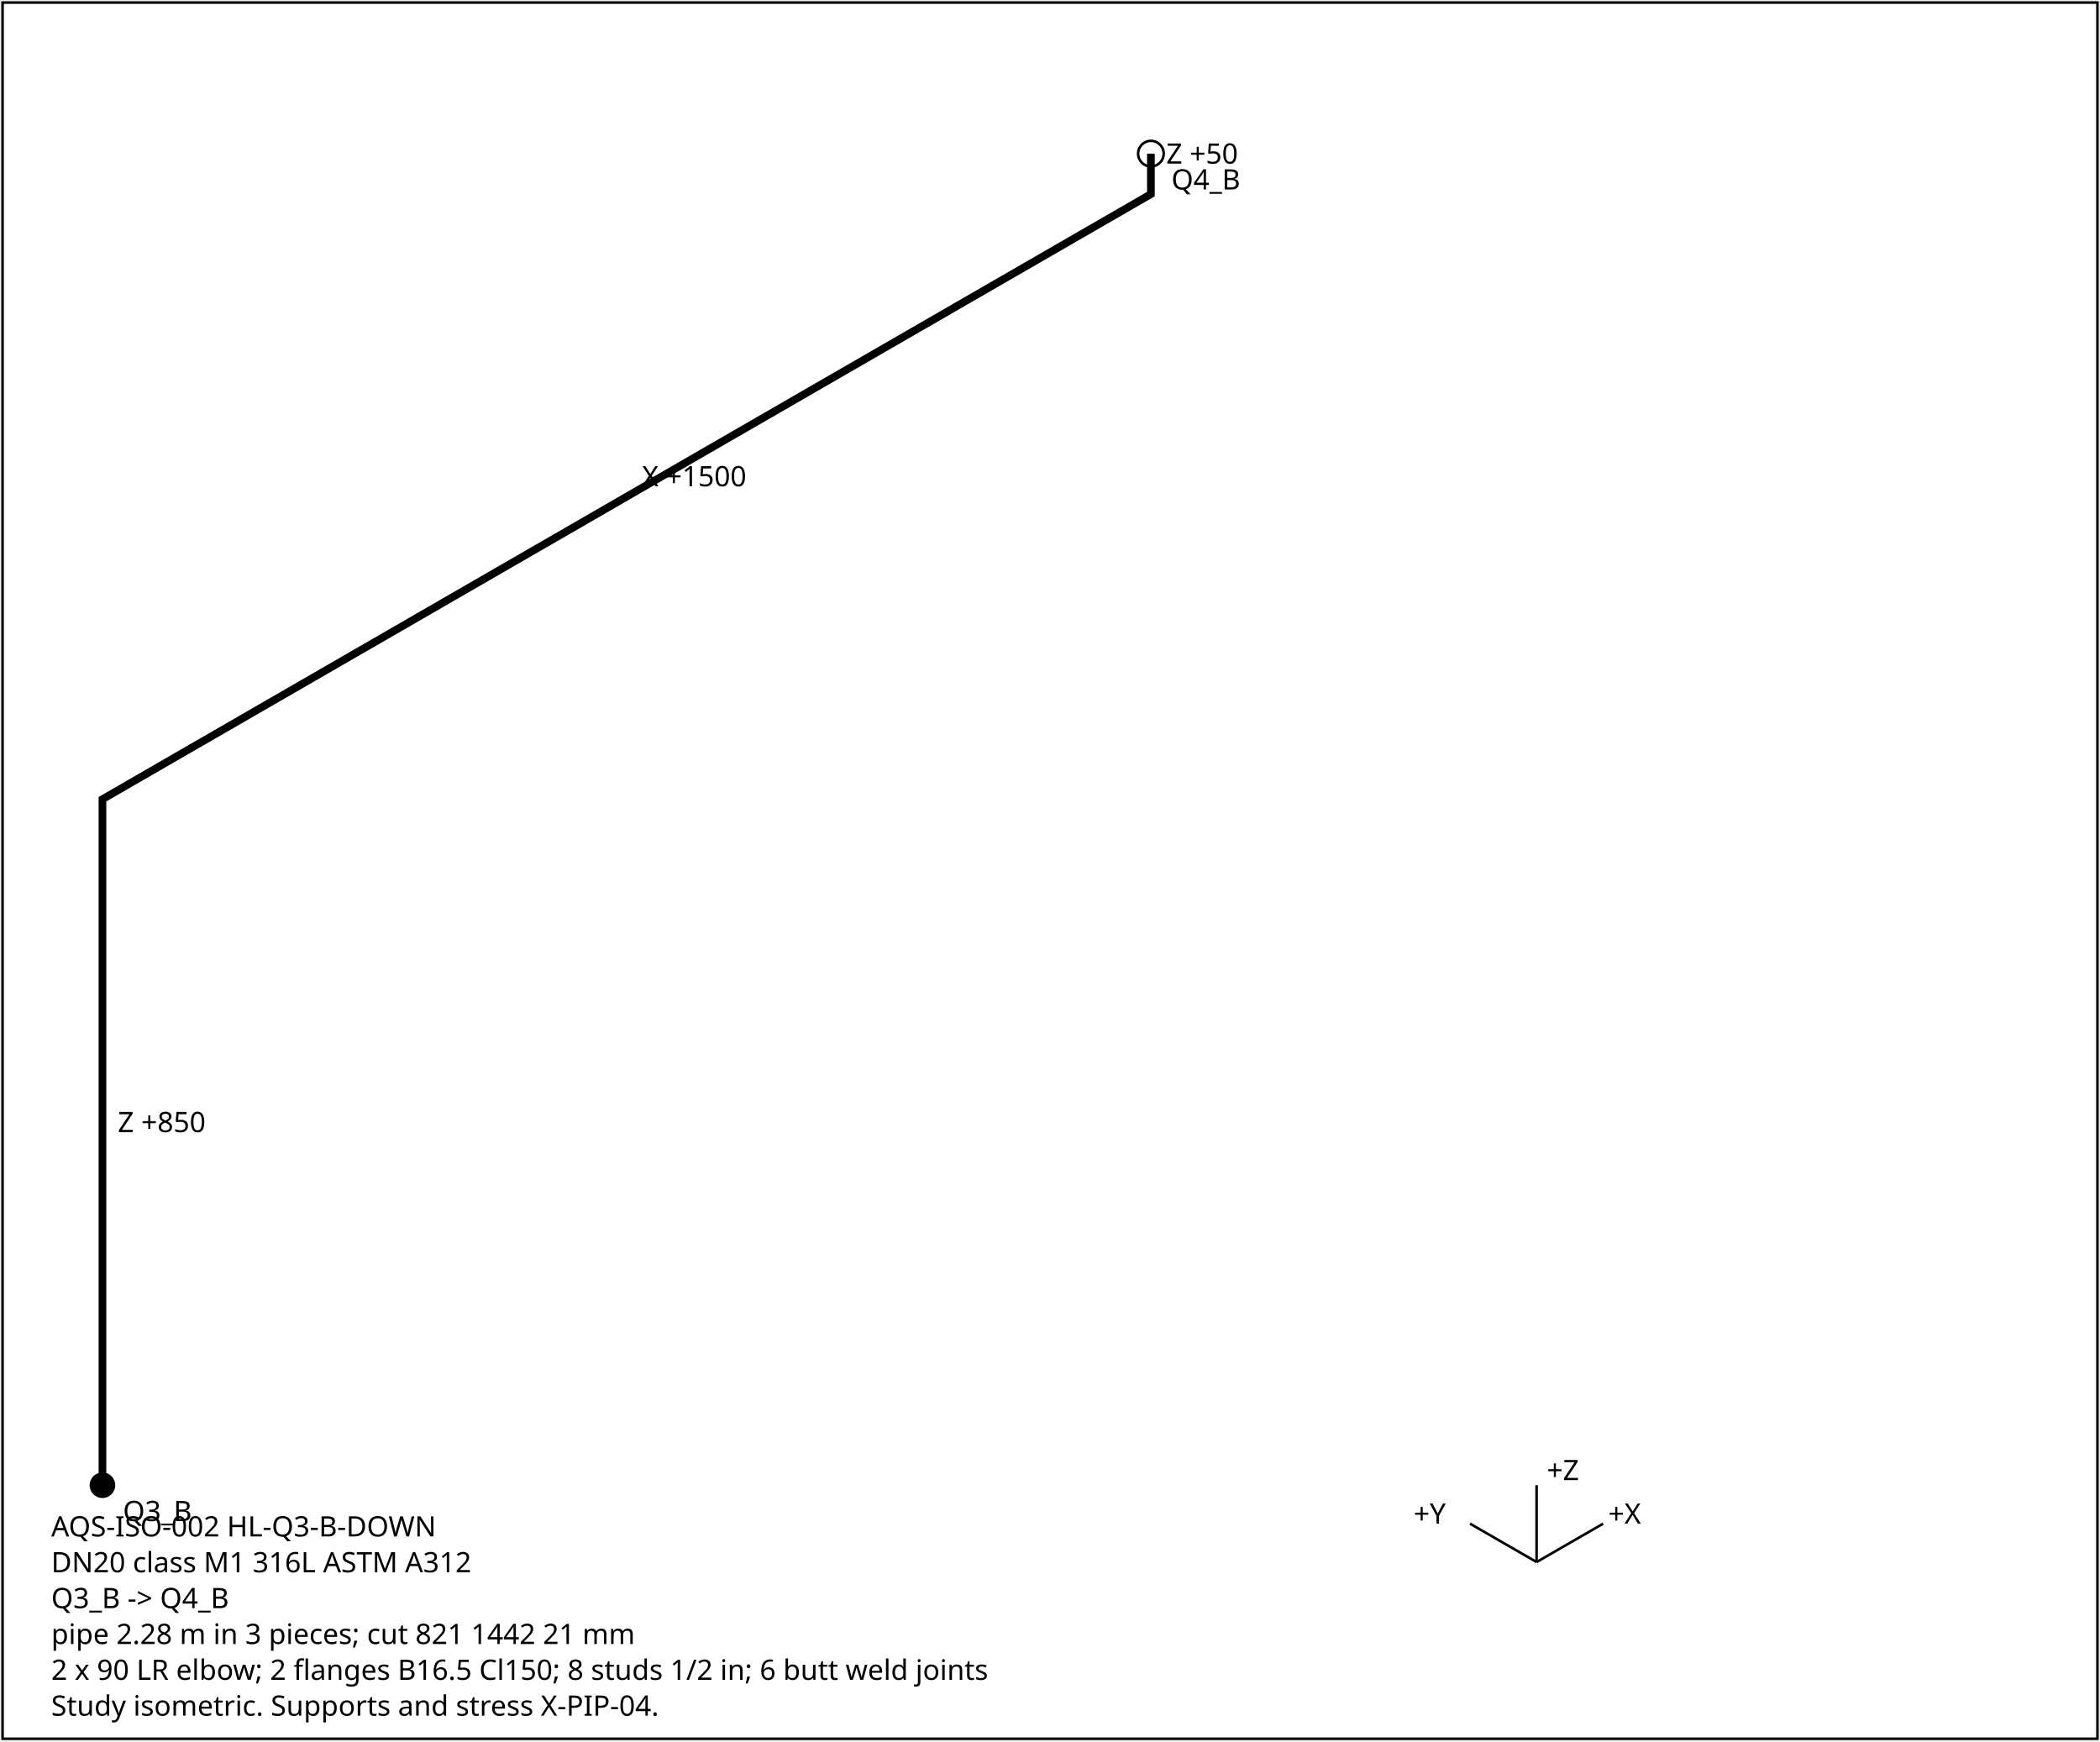
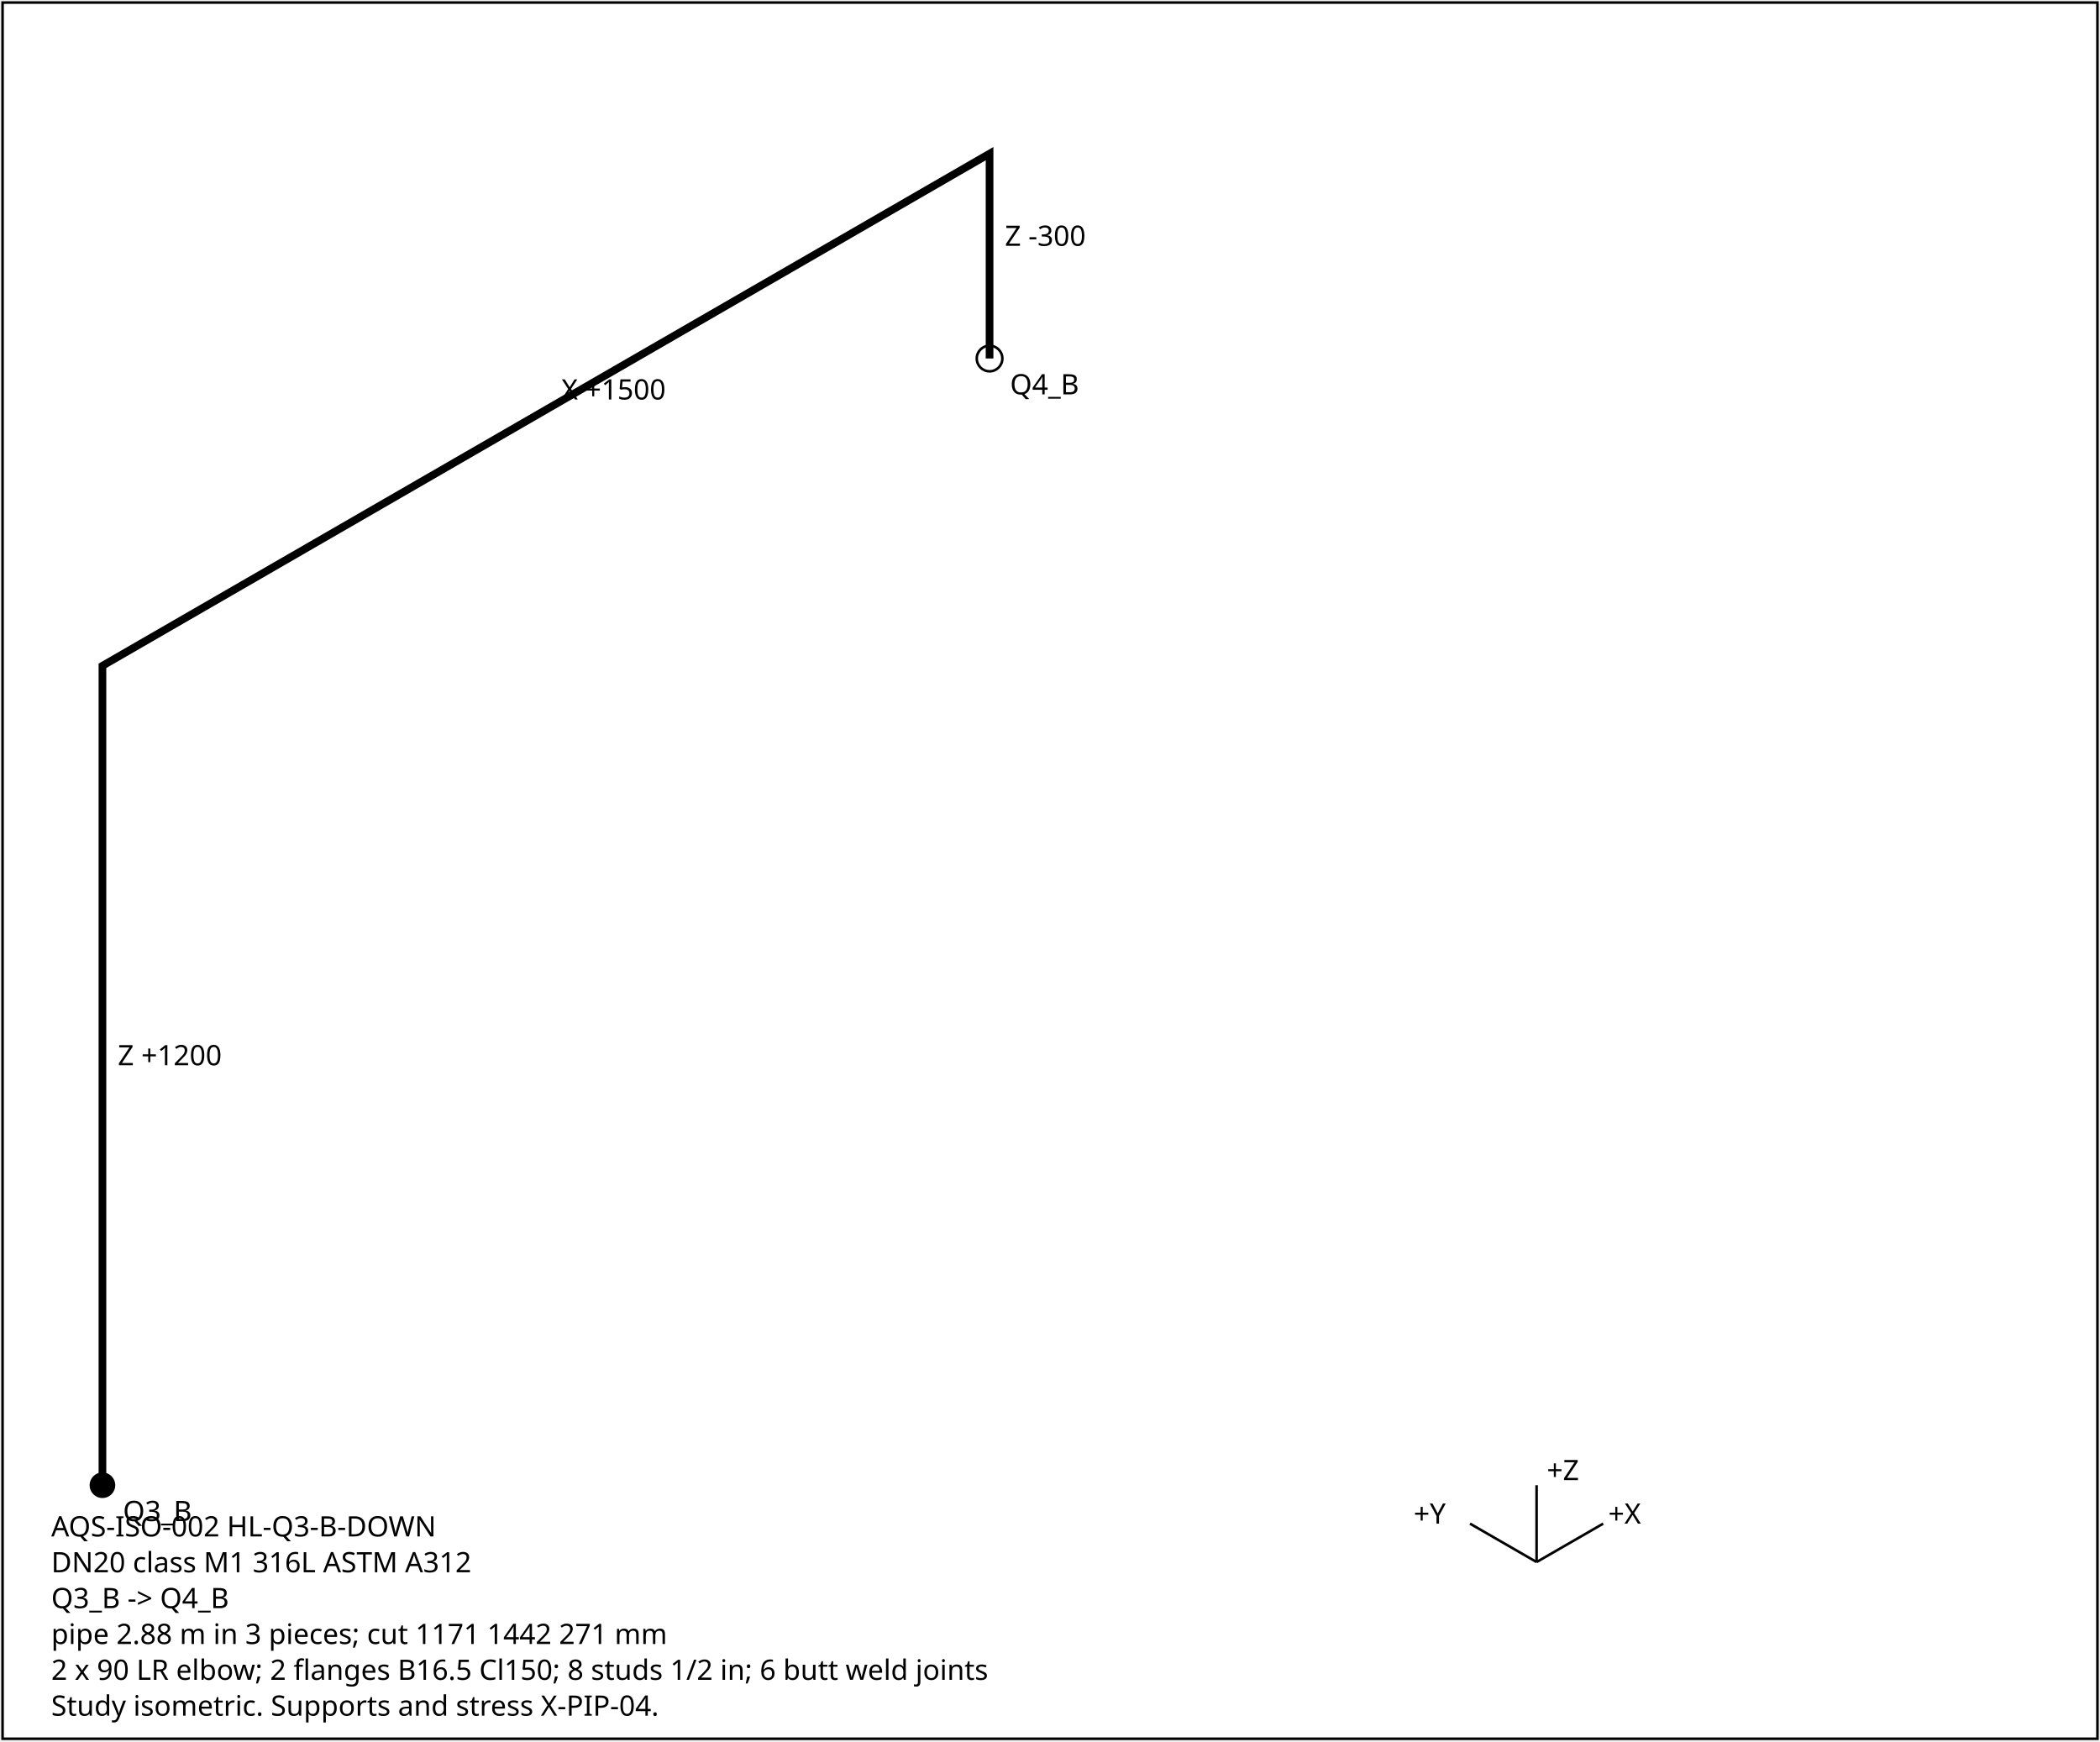
<svg xmlns="http://www.w3.org/2000/svg" width="820" height="680" font-family="sans-serif" font-size="11">
  <rect x="1" y="1" width="818" height="678" fill="white" stroke="black" />
-   <polyline points="40.0,580.0 40.0,312.1 449.4,75.8 449.4,75.8 449.4,60.0" fill="none" stroke="black" stroke-width="3" />
-   <text x="46.0" y="442.1">Z +850</text>
-   <text x="250.7" y="189.9">X +1500</text>
-   <text x="455.4" y="63.9">Z +50</text>
+   <polyline points="40.0,580.0 40.0,260.0 386.4,60.0 386.4,60.0 386.4,140.0" fill="none" stroke="black" stroke-width="3" />
+   <text x="46.0" y="416.0">Z +1200</text>
+   <text x="219.2" y="156.0">X +1500</text>
+   <text x="392.4" y="96.0">Z -300</text>
  <circle cx="40.0" cy="580.0" r="5" fill="black" />
  <text x="48.0" y="594.0">Q3_B</text>
-   <circle cx="449.4" cy="60.0" r="5" fill="none" stroke="black" />
-   <text x="457.4" y="74.0">Q4_B</text>
+   <circle cx="386.4" cy="140.0" r="5" fill="none" stroke="black" />
+   <text x="394.4" y="154.0">Q4_B</text>
  <g transform="translate(600,610)">
    <line x1="0" y1="0" x2="26" y2="-15" stroke="black" />
    <text x="28" y="-15">+X</text>
    <line x1="0" y1="0" x2="-26" y2="-15" stroke="black" />
    <text x="-48" y="-15">+Y</text>
    <line x1="0" y1="0" x2="0" y2="-30" stroke="black" />
    <text x="4" y="-32">+Z</text>
  </g>
  <text x="20" y="600">AQS-ISO-002  HL-Q3-B-DOWN</text>
  <text x="20" y="614">DN20  class M1  316L ASTM A312</text>
  <text x="20" y="628">Q3_B -&gt; Q4_B</text>
-   <text x="20" y="642">pipe 2.28 m in 3 pieces; cut 821 1442 21 mm</text>
+   <text x="20" y="642">pipe 2.88 m in 3 pieces; cut 1171 1442 271 mm</text>
  <text x="20" y="656">2 x 90 LR elbow; 2 flanges B16.5 Cl150; 8 studs 1/2 in; 6 butt weld joints</text>
  <text x="20" y="670">Study isometric. Supports and stress X-PIP-04.</text>
</svg>
